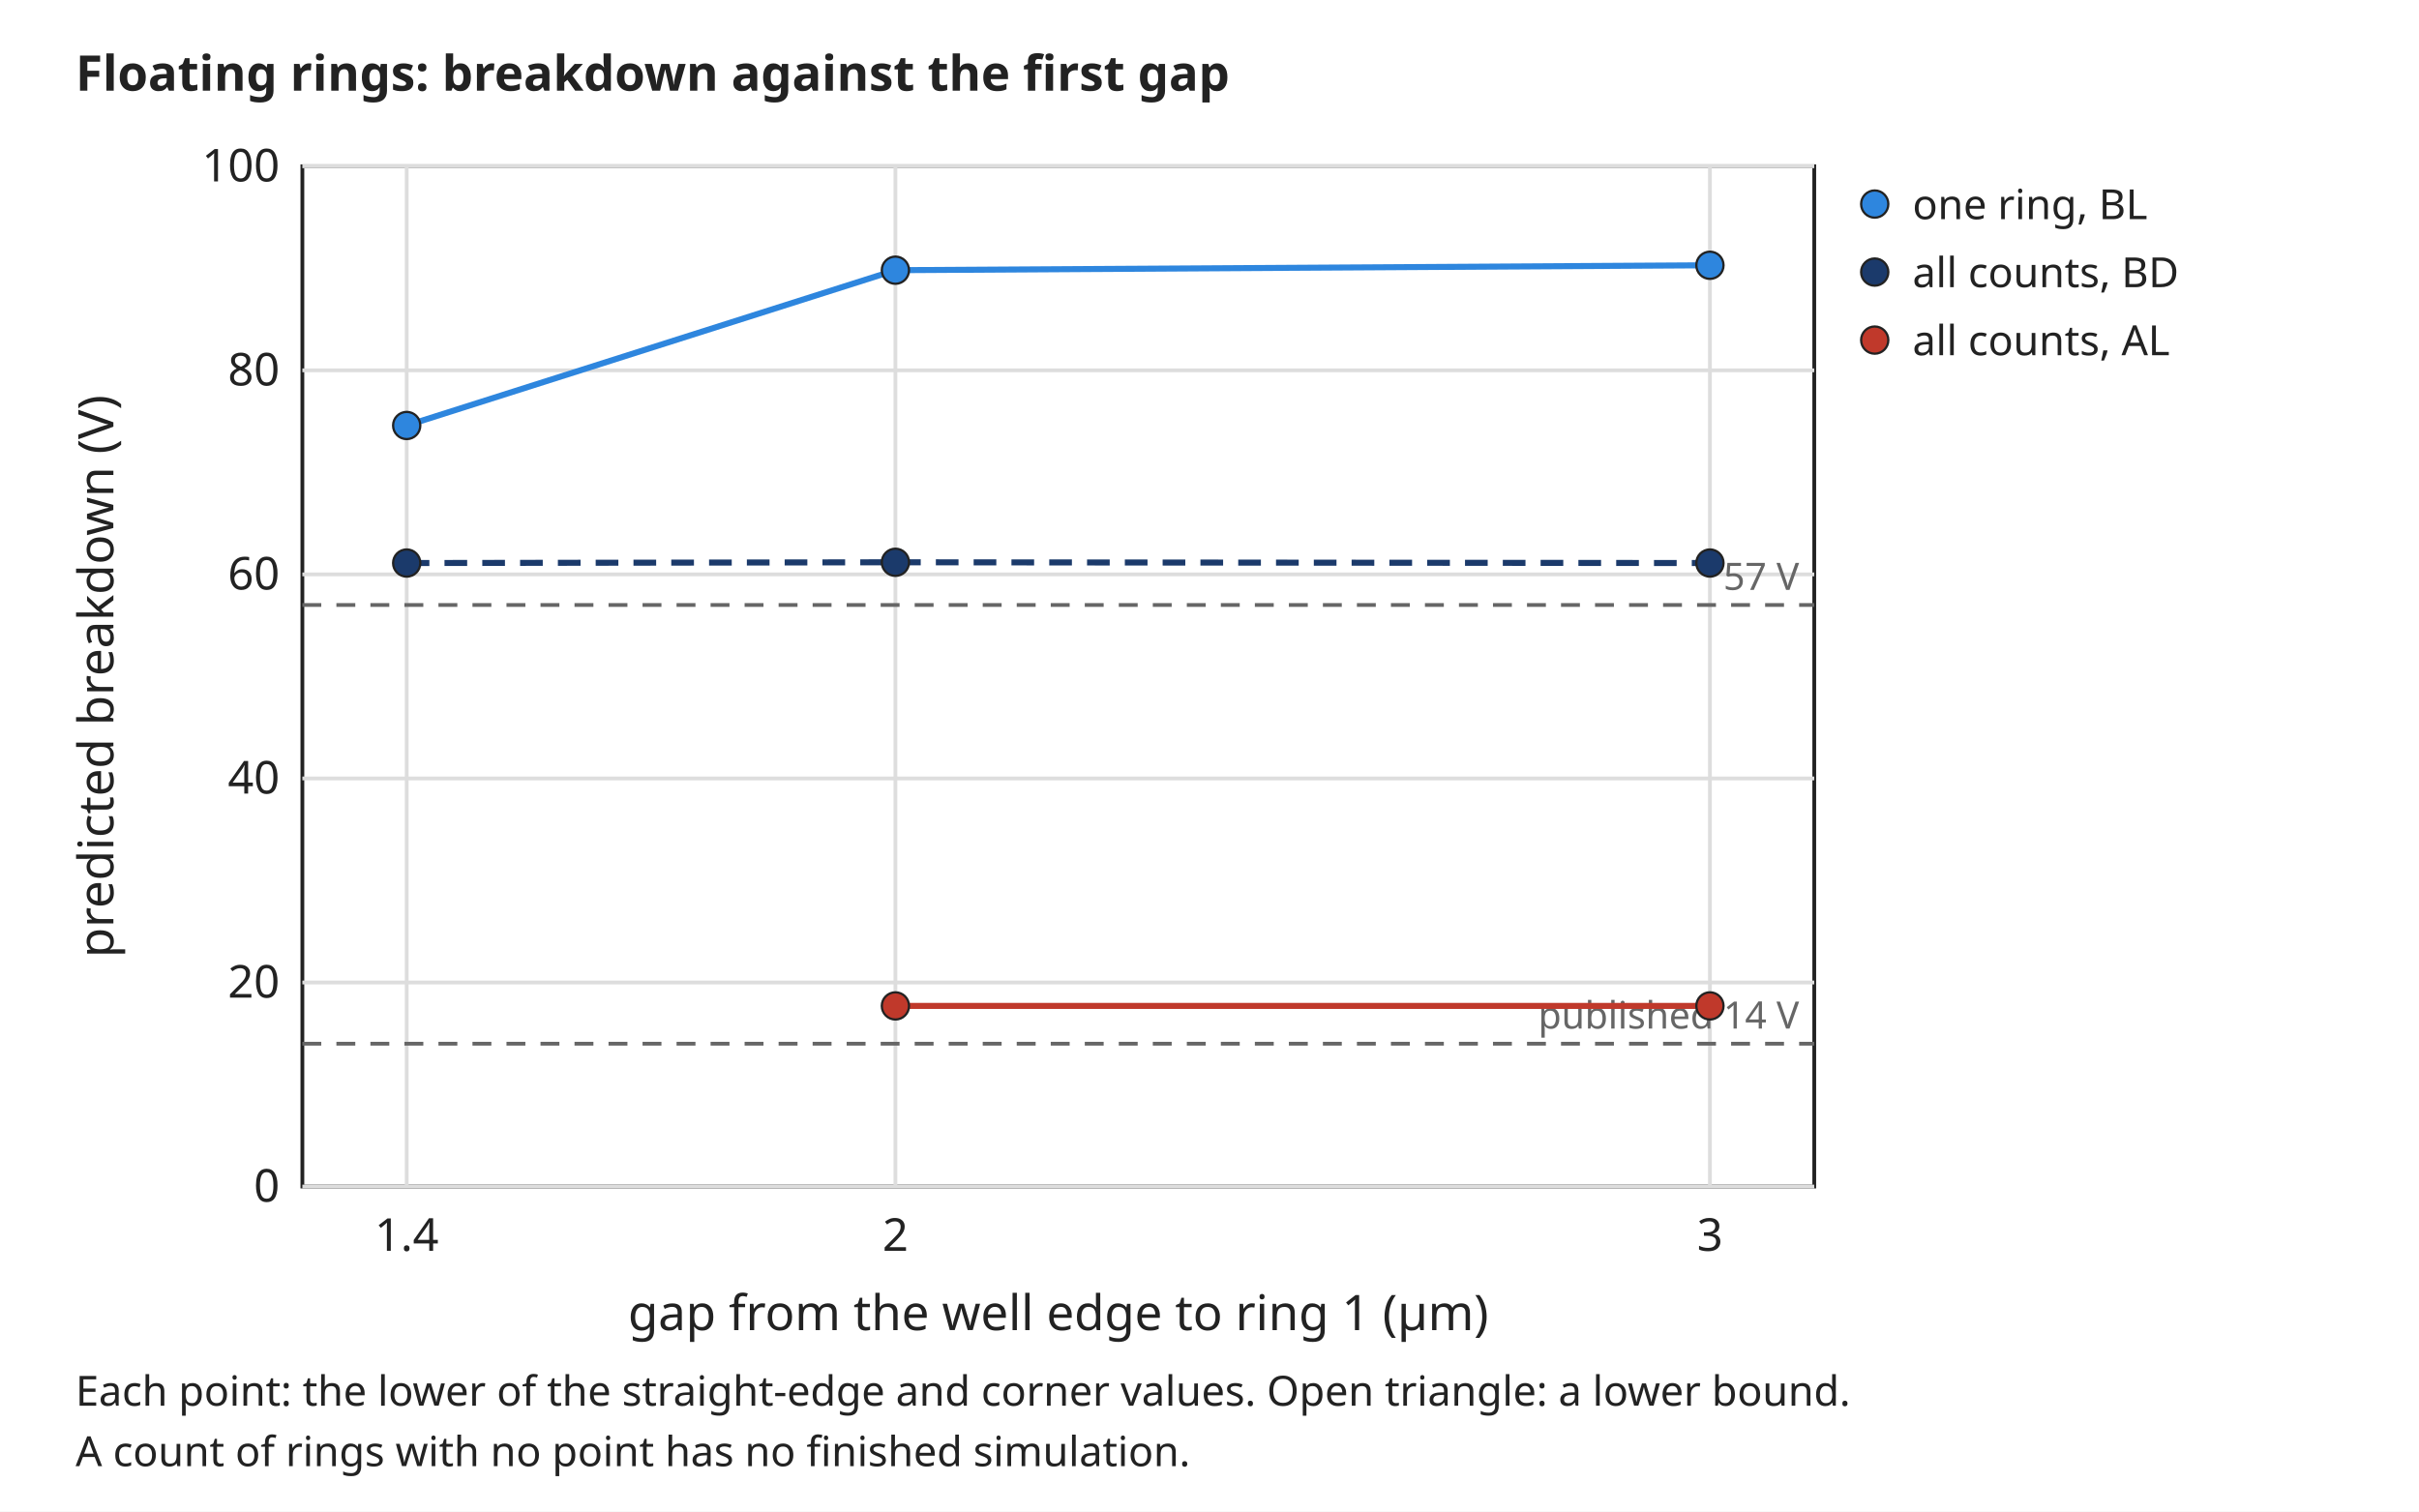
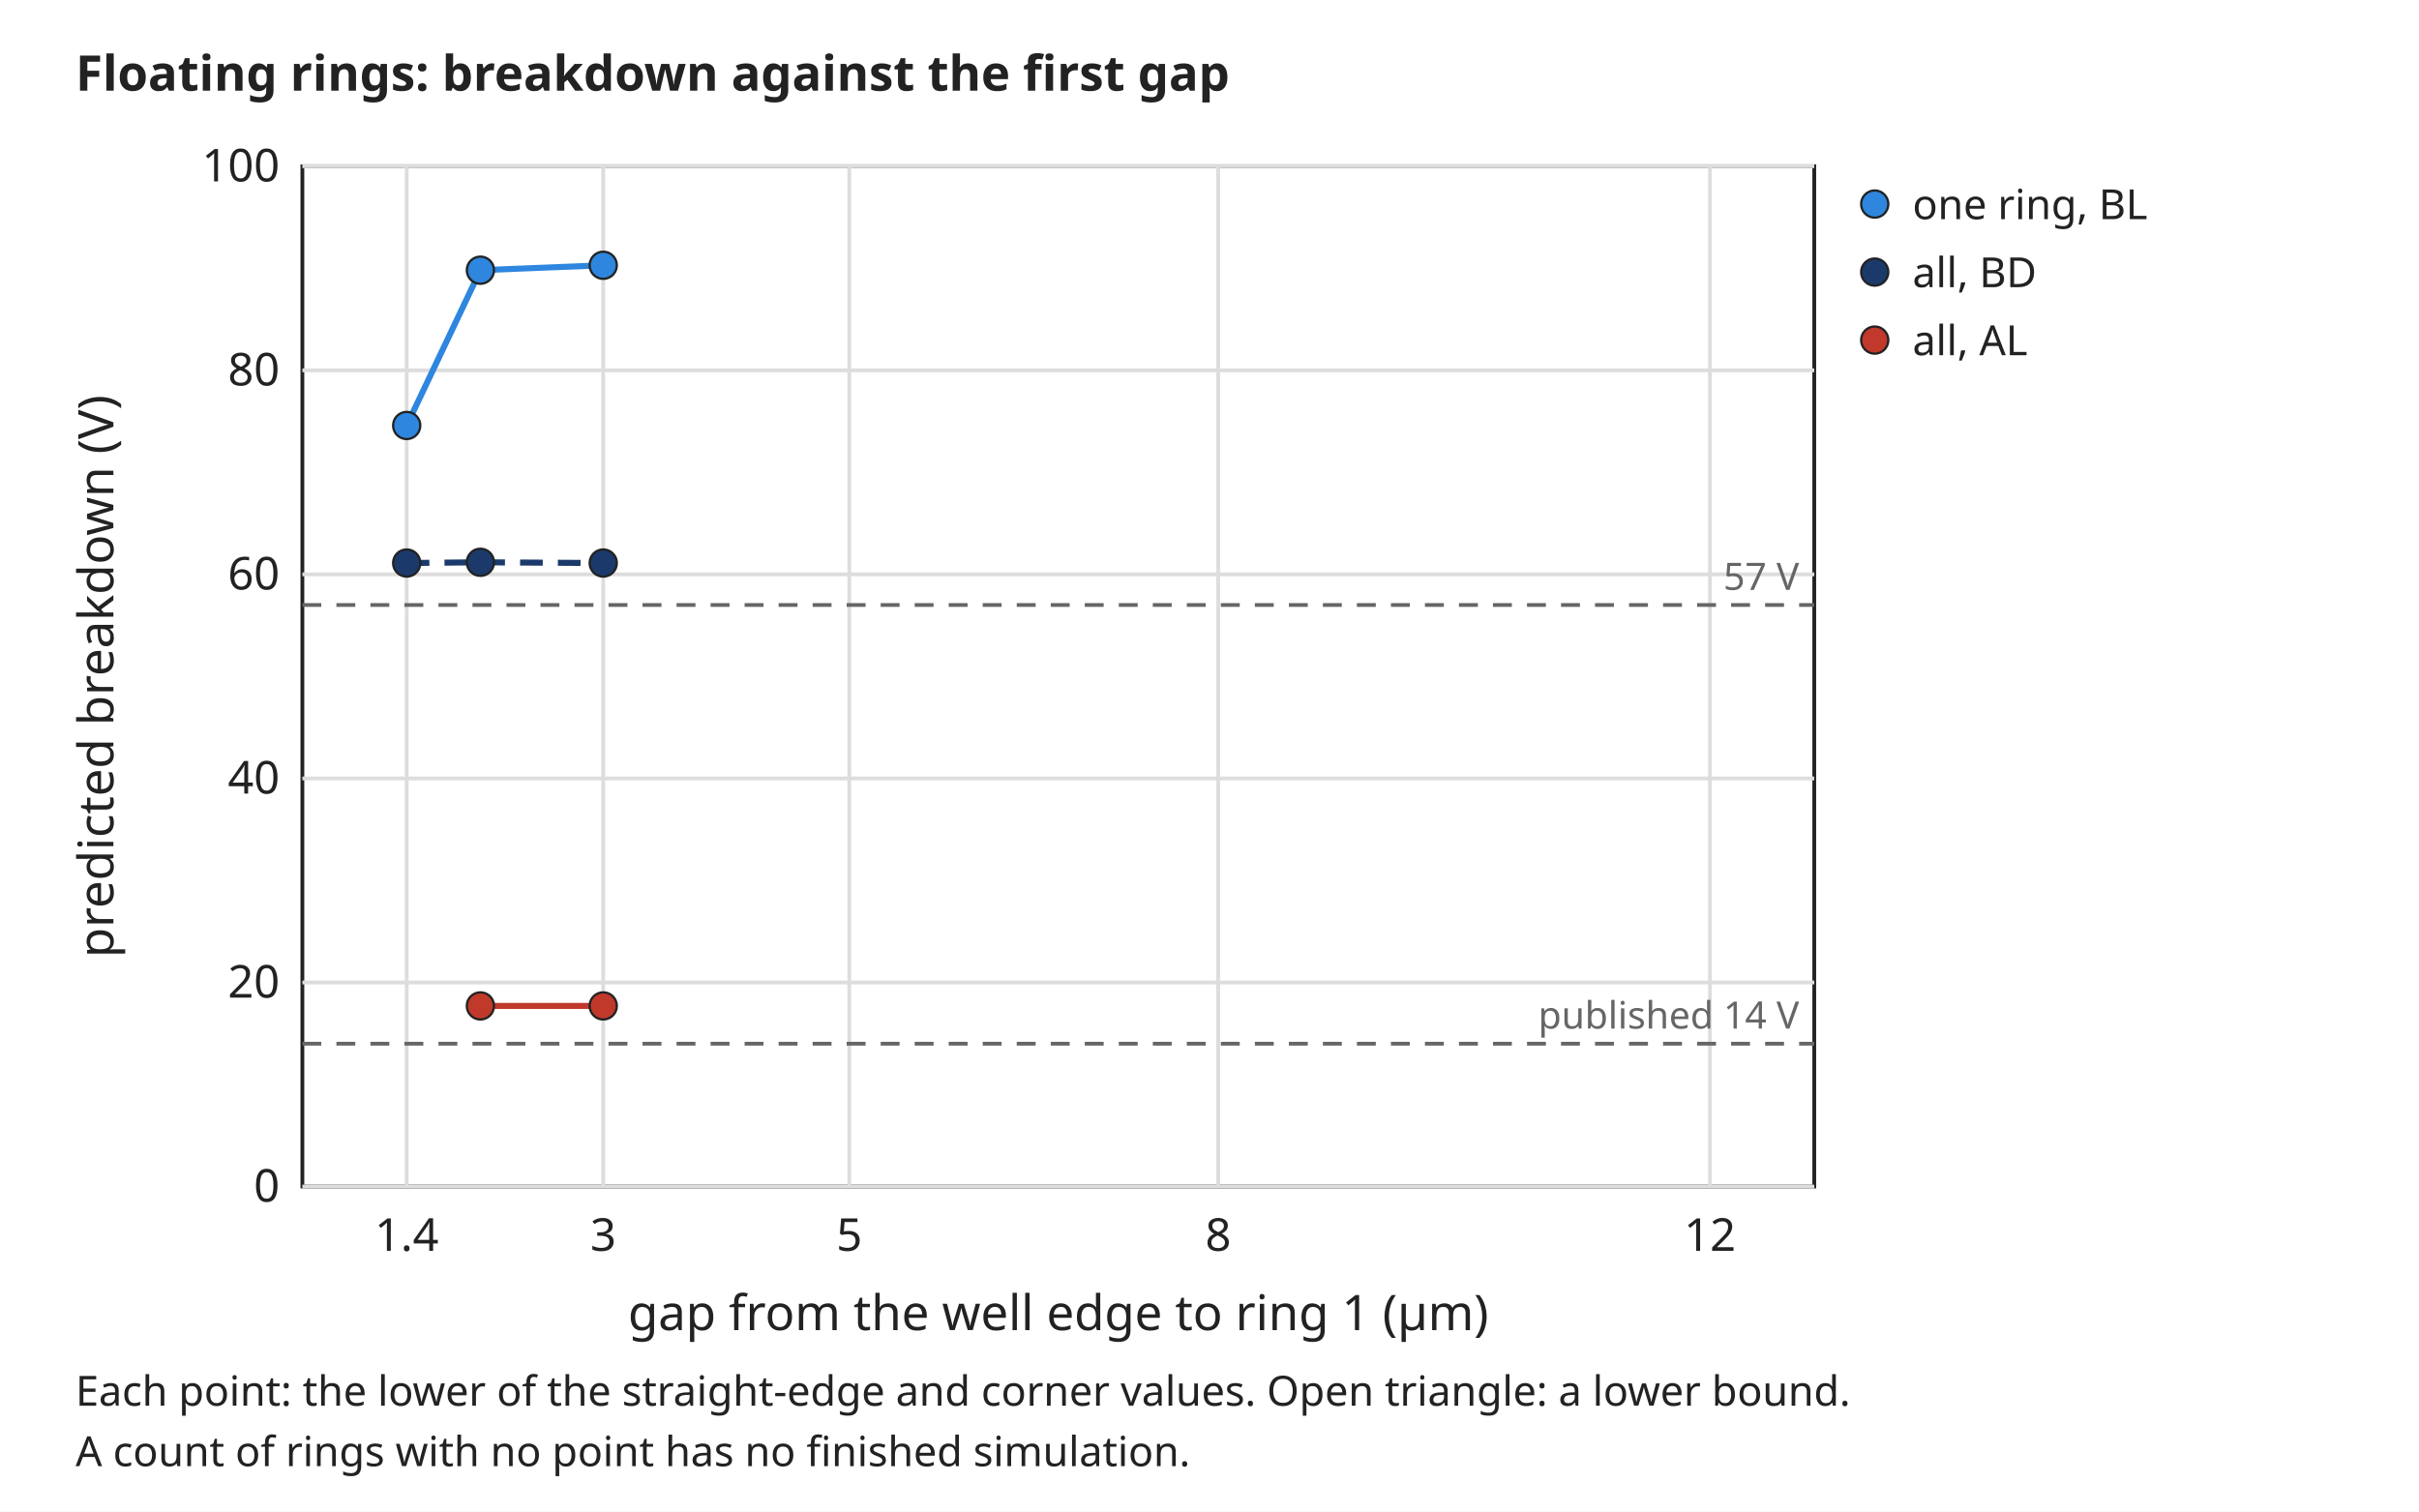
<svg xmlns="http://www.w3.org/2000/svg" width="640" height="400" viewBox="0 0 640 400" font-family="sans-serif" font-size="13">
  <rect width="640" height="400" fill="white" />
  <text x="20" y="24" text-anchor="start" font-size="13" font-weight="bold" fill="#222222">Floating rings: breakdown against the first gap</text>
  <rect x="80" y="44" width="400" height="270" rx="0" fill="none" stroke="#222222" />
  <line x1="107.6" y1="44" x2="107.6" y2="314" stroke="#dddddd" stroke-width="1" />
  <text x="107.6" y="331" text-anchor="middle" font-size="12" font-weight="normal" fill="#222222">1.4</text>
-   <line x1="236.9" y1="44" x2="236.9" y2="314" stroke="#dddddd" stroke-width="1" />
-   <text x="236.9" y="331" text-anchor="middle" font-size="12" font-weight="normal" fill="#222222">2</text>
+   <line x1="159.6" y1="44" x2="159.6" y2="314" stroke="#dddddd" stroke-width="1" />
+   <text x="159.6" y="331" text-anchor="middle" font-size="12" font-weight="normal" fill="#222222">3</text>
+   <line x1="224.7" y1="44" x2="224.7" y2="314" stroke="#dddddd" stroke-width="1" />
+   <text x="224.7" y="331" text-anchor="middle" font-size="12" font-weight="normal" fill="#222222">5</text>
+   <line x1="322.3" y1="44" x2="322.3" y2="314" stroke="#dddddd" stroke-width="1" />
+   <text x="322.3" y="331" text-anchor="middle" font-size="12" font-weight="normal" fill="#222222">8</text>
  <line x1="452.4" y1="44" x2="452.4" y2="314" stroke="#dddddd" stroke-width="1" />
-   <text x="452.4" y="331" text-anchor="middle" font-size="12" font-weight="normal" fill="#222222">3</text>
+   <text x="452.4" y="331" text-anchor="middle" font-size="12" font-weight="normal" fill="#222222">12</text>
  <line x1="80" y1="314.0" x2="480" y2="314.0" stroke="#dddddd" stroke-width="1" />
  <text x="74" y="318.0" text-anchor="end" font-size="12" font-weight="normal" fill="#222222">0</text>
  <line x1="80" y1="260.0" x2="480" y2="260.0" stroke="#dddddd" stroke-width="1" />
  <text x="74" y="264.0" text-anchor="end" font-size="12" font-weight="normal" fill="#222222">20</text>
  <line x1="80" y1="206.0" x2="480" y2="206.0" stroke="#dddddd" stroke-width="1" />
  <text x="74" y="210.0" text-anchor="end" font-size="12" font-weight="normal" fill="#222222">40</text>
  <line x1="80" y1="152.0" x2="480" y2="152.0" stroke="#dddddd" stroke-width="1" />
  <text x="74" y="156.0" text-anchor="end" font-size="12" font-weight="normal" fill="#222222">60</text>
  <line x1="80" y1="98.0" x2="480" y2="98.0" stroke="#dddddd" stroke-width="1" />
  <text x="74" y="102.0" text-anchor="end" font-size="12" font-weight="normal" fill="#222222">80</text>
  <line x1="80" y1="44.0" x2="480" y2="44.0" stroke="#dddddd" stroke-width="1" />
  <text x="74" y="48.0" text-anchor="end" font-size="12" font-weight="normal" fill="#222222">100</text>
  <text x="280.0" y="352" text-anchor="middle" font-size="13" font-weight="normal" fill="#222222">gap from the well edge to ring 1 (µm)</text>
  <text x="30" y="179.0" text-anchor="middle" font-size="13" font-weight="normal" fill="#222222" transform="rotate(-90 30 179.0)">predicted breakdown (V)</text>
  <line x1="80" y1="276.2" x2="480" y2="276.2" stroke="#666666" stroke-width="1" stroke-dasharray="5 4" />
  <text x="476" y="272.2" text-anchor="end" font-size="10" font-weight="normal" fill="#666666">published 14 V</text>
  <line x1="80" y1="160.1" x2="480" y2="160.1" stroke="#666666" stroke-width="1" stroke-dasharray="5 4" />
  <text x="476" y="156.1" text-anchor="end" font-size="10" font-weight="normal" fill="#666666">57 V</text>
-   <polyline points="107.6,112.6 236.9,71.5 452.4,70.2" stroke="#2e86de" stroke-width="1.6" fill="none" />
+   <polyline points="107.6,112.6 127.1,71.5 159.6,70.2" stroke="#2e86de" stroke-width="1.6" fill="none" />
  <circle cx="107.6" cy="112.6" r="3.6" fill="#2e86de" stroke="#222222" stroke-width="0.6" />
-   <circle cx="236.9" cy="71.5" r="3.6" fill="#2e86de" stroke="#222222" stroke-width="0.6" />
-   <circle cx="452.4" cy="70.2" r="3.6" fill="#2e86de" stroke="#222222" stroke-width="0.6" />
+   <circle cx="127.1" cy="71.5" r="3.6" fill="#2e86de" stroke="#222222" stroke-width="0.6" />
+   <circle cx="159.6" cy="70.2" r="3.6" fill="#2e86de" stroke="#222222" stroke-width="0.6" />
  <circle cx="496.0" cy="54.0" r="3.6" fill="#2e86de" stroke="#222222" stroke-width="0.6" />
  <text x="506" y="58" text-anchor="start" font-size="11" font-weight="normal" fill="#222222">one ring, BL</text>
-   <polyline points="107.6,149.0 236.9,148.8 452.4,149.0" stroke="#1b3a6b" stroke-width="1.6" fill="none" stroke-dasharray="6 4" />
+   <polyline points="107.6,149.0 127.1,148.8 159.6,149.0" stroke="#1b3a6b" stroke-width="1.6" fill="none" stroke-dasharray="6 4" />
  <circle cx="107.6" cy="149.0" r="3.6" fill="#1b3a6b" stroke="#222222" stroke-width="0.6" />
-   <circle cx="236.9" cy="148.8" r="3.6" fill="#1b3a6b" stroke="#222222" stroke-width="0.6" />
-   <circle cx="452.4" cy="149.0" r="3.6" fill="#1b3a6b" stroke="#222222" stroke-width="0.6" />
+   <circle cx="127.1" cy="148.8" r="3.6" fill="#1b3a6b" stroke="#222222" stroke-width="0.6" />
+   <circle cx="159.6" cy="149.0" r="3.6" fill="#1b3a6b" stroke="#222222" stroke-width="0.6" />
  <circle cx="496.0" cy="72.0" r="3.6" fill="#1b3a6b" stroke="#222222" stroke-width="0.6" />
-   <text x="506" y="76" text-anchor="start" font-size="11" font-weight="normal" fill="#222222">all counts, BD</text>
-   <polyline points="236.9,266.2 452.4,266.2" stroke="#c0392b" stroke-width="1.6" fill="none" />
-   <circle cx="236.9" cy="266.2" r="3.6" fill="#c0392b" stroke="#222222" stroke-width="0.6" />
-   <circle cx="452.4" cy="266.2" r="3.6" fill="#c0392b" stroke="#222222" stroke-width="0.6" />
+   <text x="506" y="76" text-anchor="start" font-size="11" font-weight="normal" fill="#222222">all, BD</text>
+   <polyline points="127.1,266.2 159.6,266.2" stroke="#c0392b" stroke-width="1.6" fill="none" />
+   <circle cx="127.1" cy="266.2" r="3.6" fill="#c0392b" stroke="#222222" stroke-width="0.6" />
+   <circle cx="159.6" cy="266.2" r="3.6" fill="#c0392b" stroke="#222222" stroke-width="0.6" />
  <circle cx="496.0" cy="90.0" r="3.6" fill="#c0392b" stroke="#222222" stroke-width="0.6" />
-   <text x="506" y="94" text-anchor="start" font-size="11" font-weight="normal" fill="#222222">all counts, AL</text>
+   <text x="506" y="94" text-anchor="start" font-size="11" font-weight="normal" fill="#222222">all, AL</text>
  <text x="20" y="372" text-anchor="start" font-size="11" font-weight="normal" fill="#222222">Each point: the lower of the straight-edge and corner values. Open triangle: a lower bound.</text>
  <text x="20" y="388" text-anchor="start" font-size="11" font-weight="normal" fill="#222222">A count of rings with no point has no finished simulation.</text>
</svg>
